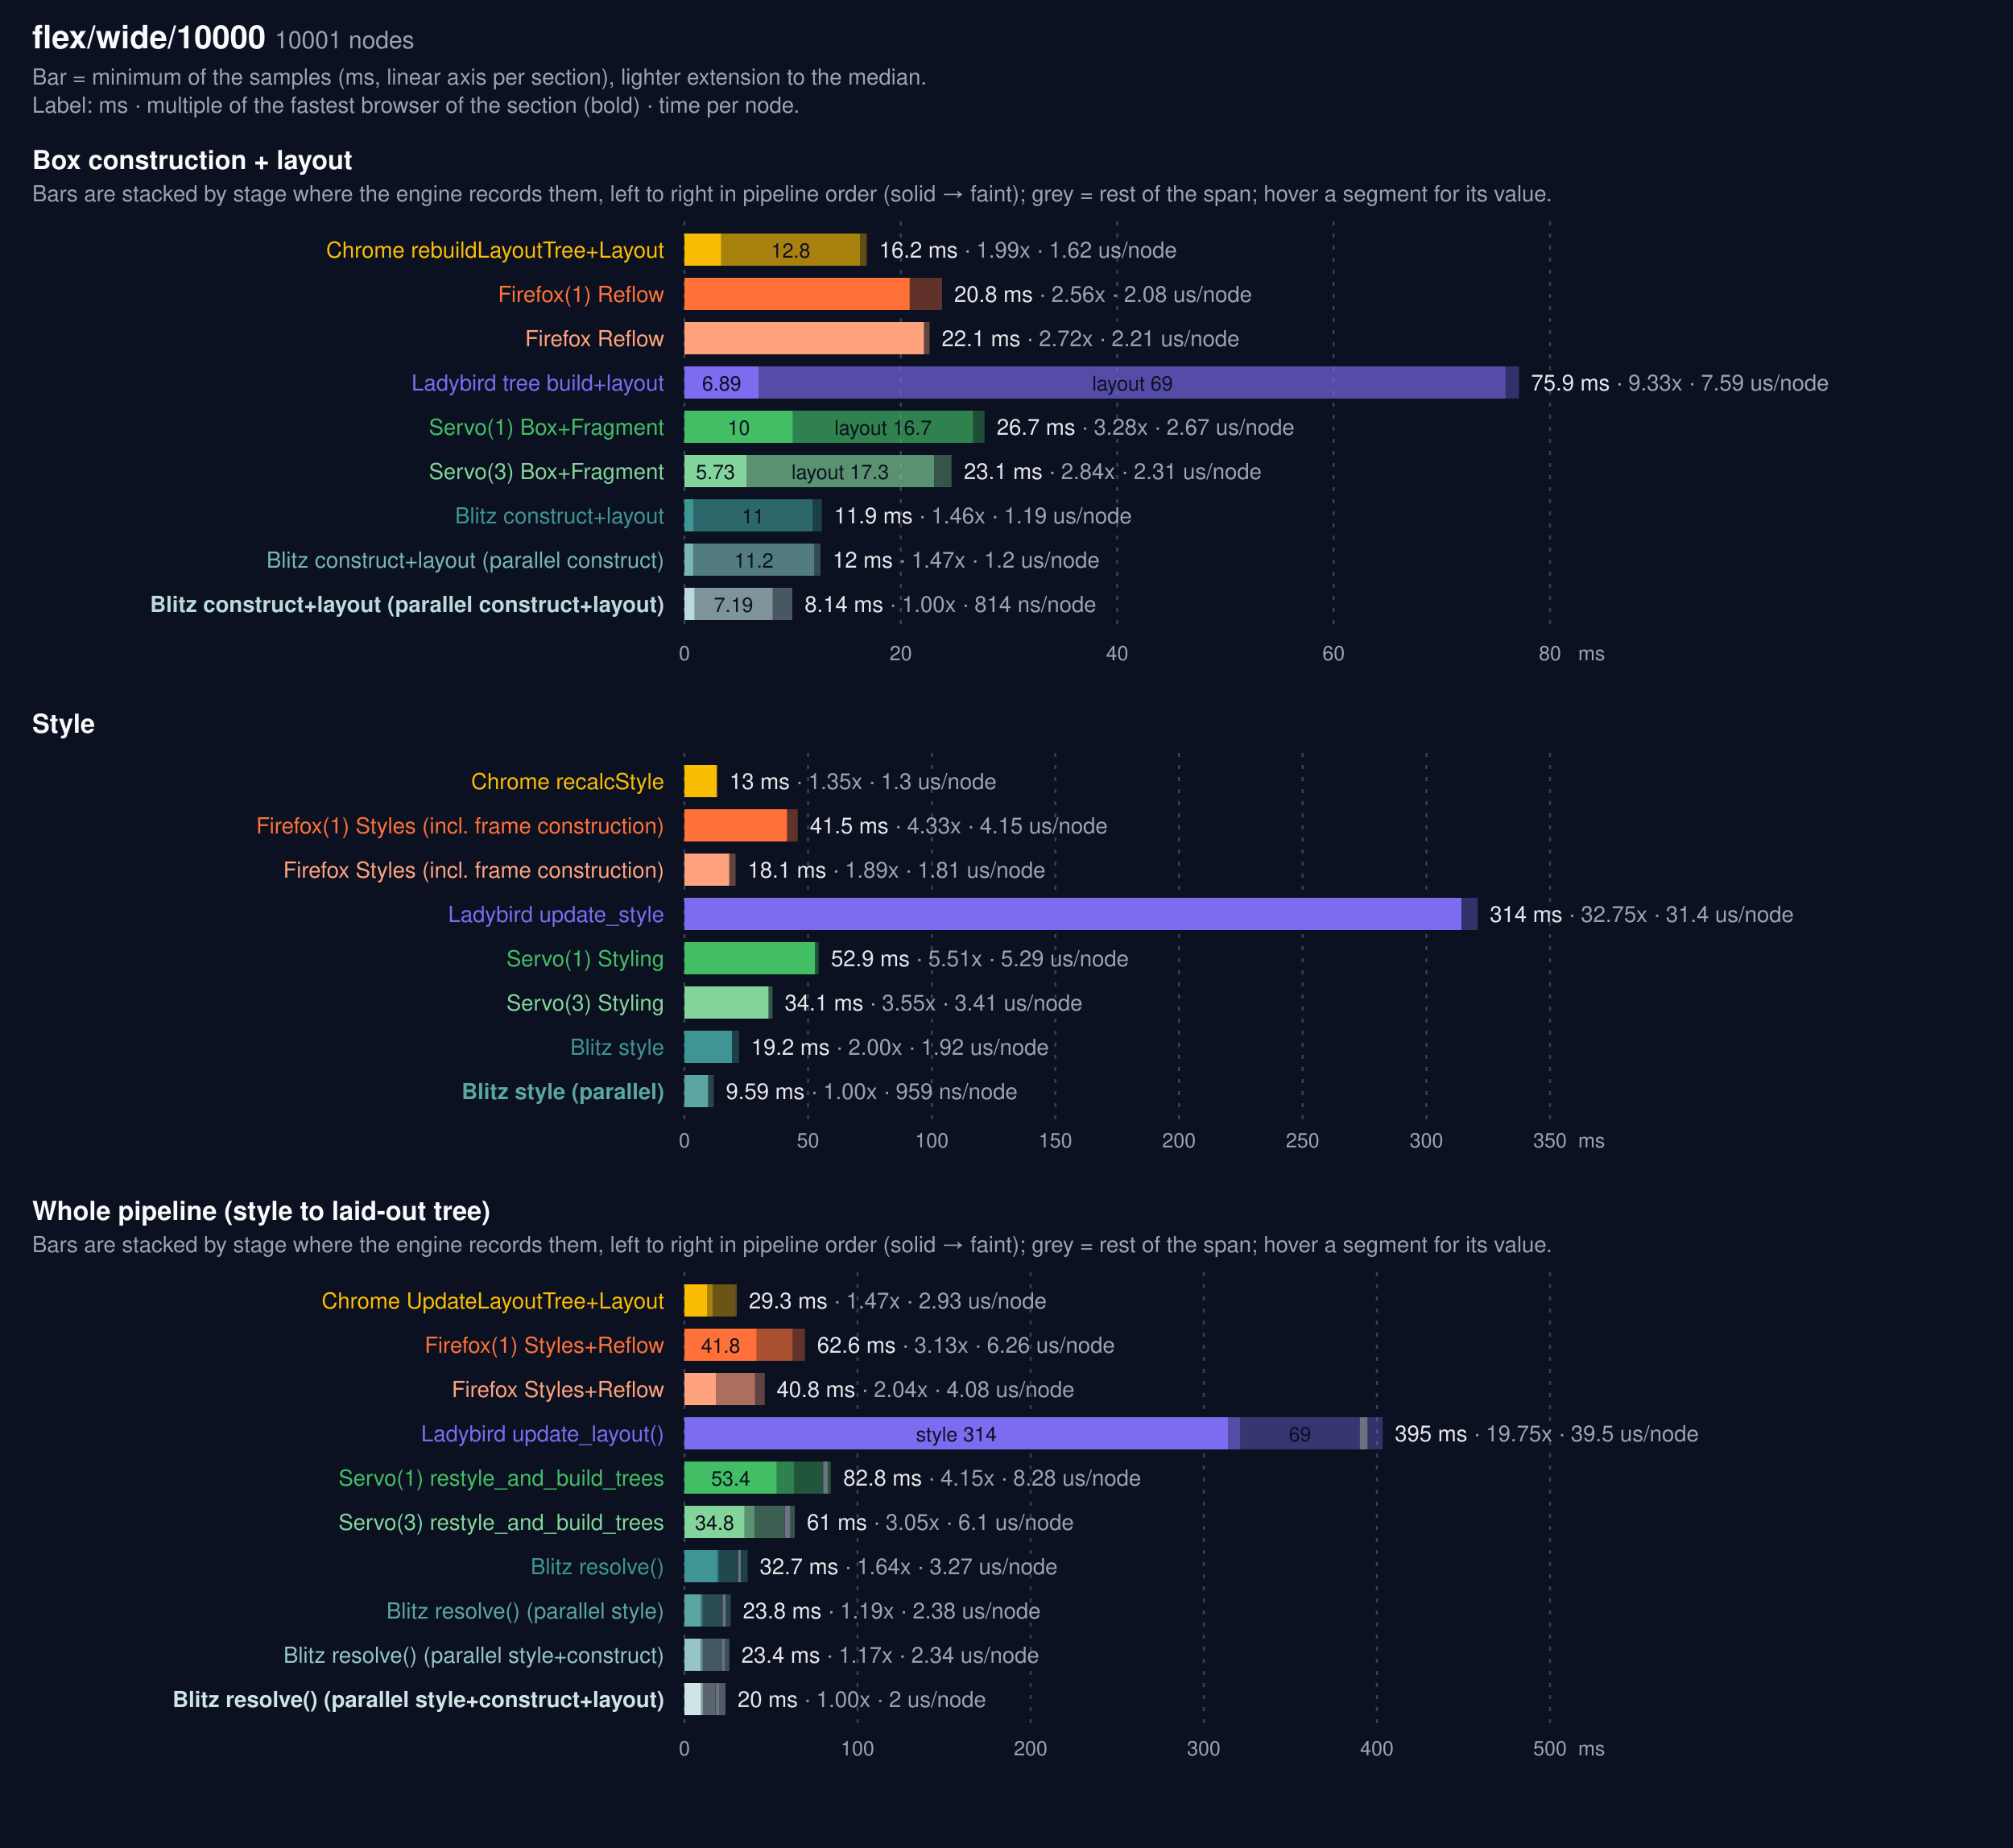
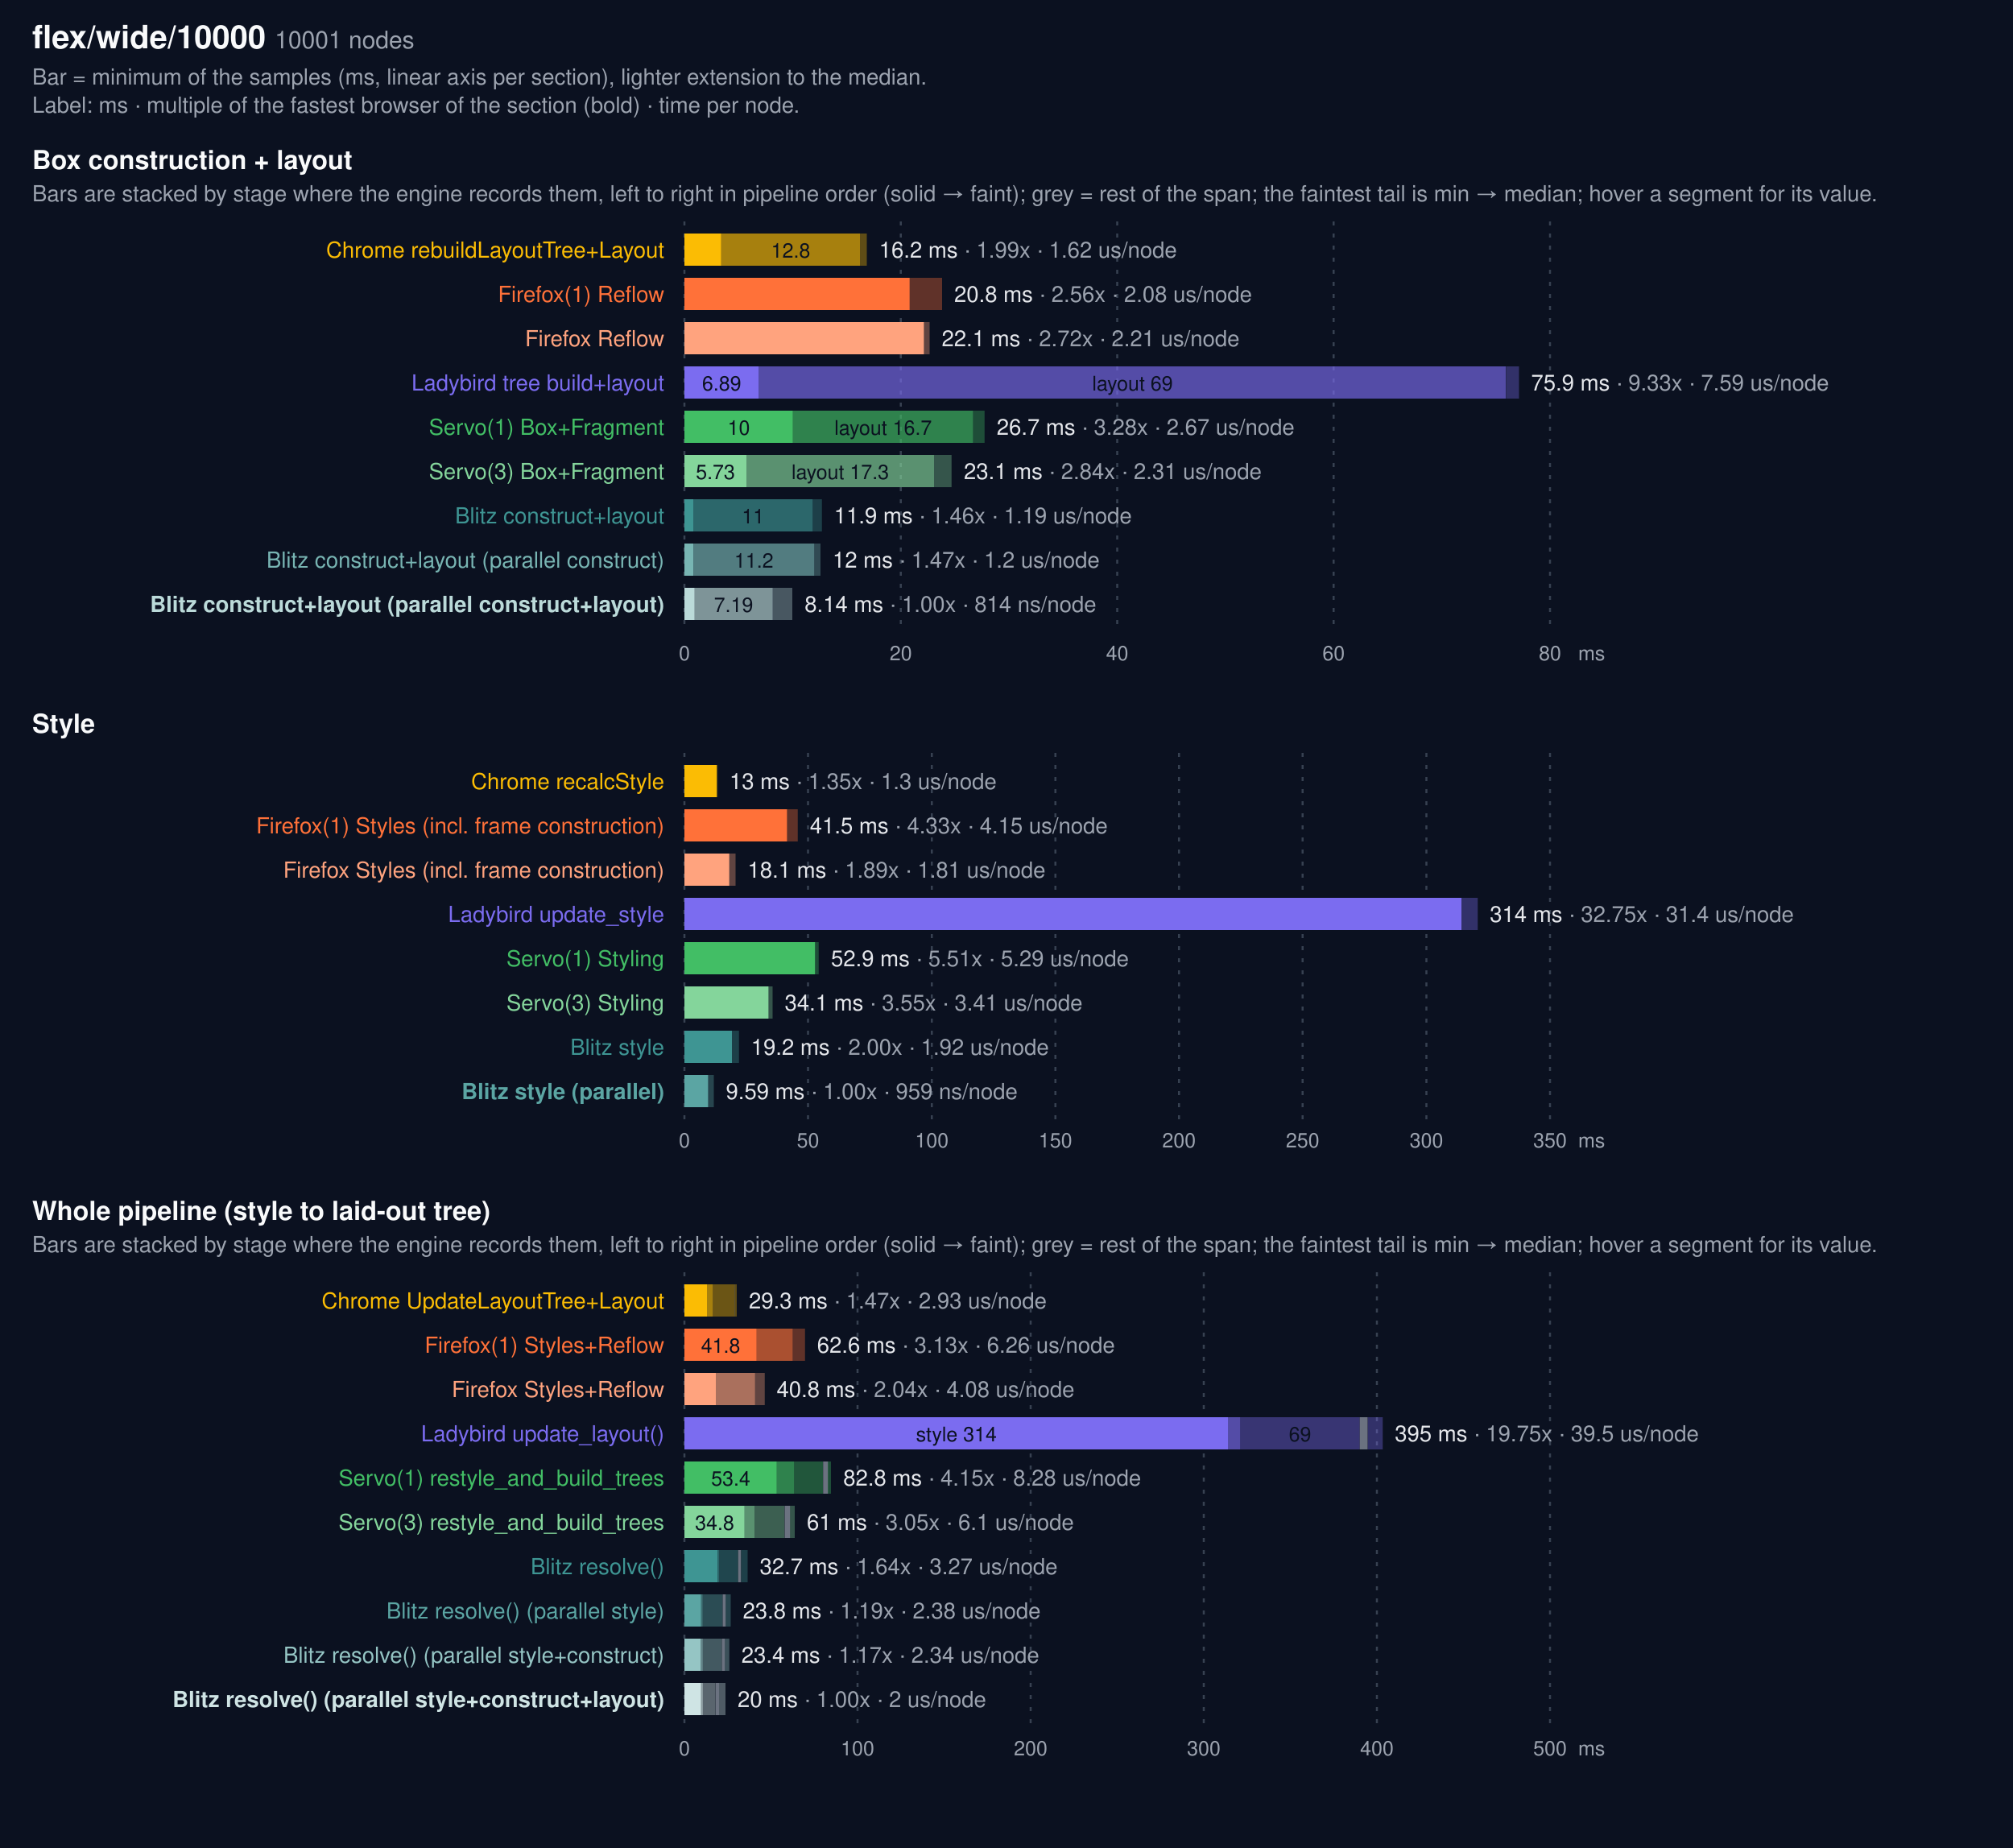
<svg xmlns="http://www.w3.org/2000/svg" width="1000" height="918" viewBox="0 0 1000 918" font-family="system-ui, -apple-system, Segoe UI, Helvetica, Arial, sans-serif">
  <rect width="1000" height="918" fill="#0b1120" />
  <text x="16" y="24" fill="#f9fafb" font-size="16" font-weight="600">flex/wide/10000 <tspan fill="#9ca3af" font-size="12" font-weight="400">10001 nodes</tspan>
  </text>
  <text x="16" y="42" fill="#9ca3af" font-size="11">Bar = minimum of the samples (ms, linear axis per section), lighter extension to the median.</text>
  <text x="16" y="56" fill="#9ca3af" font-size="11">Label: ms · multiple of the fastest browser of the section (bold) · time per node.</text>
  <text x="16" y="84" fill="#f9fafb" font-size="13" font-weight="600">Box construction + layout</text>
-   <text x="16" y="100" fill="#9ca3af" font-size="11">Bars are stacked by stage where the engine records them, left to right in pipeline order (solid → faint); grey = rest of the span; hover a segment for its value.</text>
+   <text x="16" y="100" fill="#9ca3af" font-size="11">Bars are stacked by stage where the engine records them, left to right in pipeline order (solid → faint); grey = rest of the span; the faintest tail is min → median; hover a segment for its value.</text>
  <line x1="340.0" x2="340.0" y1="110" y2="314" stroke="#374151" stroke-dasharray="2 4" />
  <text x="340.0" y="328" fill="#9ca3af" font-size="10" text-anchor="middle">0</text>
  <line x1="447.5" x2="447.5" y1="110" y2="314" stroke="#374151" stroke-dasharray="2 4" />
  <text x="447.5" y="328" fill="#9ca3af" font-size="10" text-anchor="middle">20</text>
  <line x1="555.0" x2="555.0" y1="110" y2="314" stroke="#374151" stroke-dasharray="2 4" />
  <text x="555.0" y="328" fill="#9ca3af" font-size="10" text-anchor="middle">40</text>
  <line x1="662.5" x2="662.5" y1="110" y2="314" stroke="#374151" stroke-dasharray="2 4" />
  <text x="662.5" y="328" fill="#9ca3af" font-size="10" text-anchor="middle">60</text>
  <line x1="770.0" x2="770.0" y1="110" y2="314" stroke="#374151" stroke-dasharray="2 4" />
  <text x="770.0" y="328" fill="#9ca3af" font-size="10" text-anchor="middle">80</text>
  <text x="784" y="328" fill="#9ca3af" font-size="10">ms</text>
  <text x="330" y="128" fill="#FBBC04" font-size="11" text-anchor="end">Chrome rebuildLayoutTree+Layout</text>
  <rect x="340.0" y="116" width="18.3" height="16" fill="#FBBC04" opacity="1.0" />
  <rect x="358.3" y="116" width="68.9" height="16" fill="#FBBC04" opacity="0.65" />
  <text x="392.8" y="128" fill="#0b1120" font-size="10" text-anchor="middle">12.8</text>
  <rect x="427.2" y="116" width="3.4" height="16" fill="#FBBC04" opacity="0.35" />
  <text x="436.7" y="128" fill="#e5e7eb" font-size="11">16.2 ms <tspan fill="#9ca3af">· 1.99x · 1.62 us/node</tspan>
  </text>
  <text x="330" y="150" fill="#FF7139" font-size="11" text-anchor="end">Firefox(1) Reflow</text>
  <rect x="340" y="138" width="111.9" height="16" fill="#FF7139" />
  <rect x="451.9" y="138" width="16.1" height="16" fill="#FF7139" opacity="0.35" />
  <text x="474.0" y="150" fill="#e5e7eb" font-size="11">20.8 ms <tspan fill="#9ca3af">· 2.56x · 2.08 us/node</tspan>
  </text>
  <text x="330" y="172" fill="#ffa37e" font-size="11" text-anchor="end">Firefox Reflow</text>
  <rect x="340" y="160" width="119.0" height="16" fill="#ffa37e" />
  <rect x="459.0" y="160" width="2.8" height="16" fill="#ffa37e" opacity="0.35" />
  <text x="467.8" y="172" fill="#e5e7eb" font-size="11">22.1 ms <tspan fill="#9ca3af">· 2.72x · 2.21 us/node</tspan>
  </text>
  <text x="330" y="194" fill="#7B6CF0" font-size="11" text-anchor="end">Ladybird tree build+layout</text>
  <rect x="340.0" y="182" width="37.0" height="16" fill="#7B6CF0" opacity="1.0" />
  <text x="358.5" y="194" fill="#0b1120" font-size="10" text-anchor="middle">6.89</text>
  <rect x="377.0" y="182" width="371.0" height="16" fill="#7B6CF0" opacity="0.65" />
  <text x="562.6" y="194" fill="#0b1120" font-size="10" text-anchor="middle">layout 69</text>
  <rect x="748.1" y="182" width="6.5" height="16" fill="#7B6CF0" opacity="0.35" />
  <text x="760.6" y="194" fill="#e5e7eb" font-size="11">75.9 ms <tspan fill="#9ca3af">· 9.33x · 7.59 us/node</tspan>
  </text>
  <text x="330" y="216" fill="#42BE65" font-size="11" text-anchor="end">Servo(1) Box+Fragment</text>
  <rect x="340.0" y="204" width="53.9" height="16" fill="#42BE65" opacity="1.0" />
  <text x="367.0" y="216" fill="#0b1120" font-size="10" text-anchor="middle">10</text>
  <rect x="393.9" y="204" width="89.5" height="16" fill="#42BE65" opacity="0.65" />
  <text x="438.7" y="216" fill="#0b1120" font-size="10" text-anchor="middle">layout 16.7</text>
  <rect x="483.4" y="204" width="5.7" height="16" fill="#42BE65" opacity="0.35" />
  <text x="495.1" y="216" fill="#e5e7eb" font-size="11">26.7 ms <tspan fill="#9ca3af">· 3.28x · 2.67 us/node</tspan>
  </text>
  <text x="330" y="238" fill="#84d59b" font-size="11" text-anchor="end">Servo(3) Box+Fragment</text>
  <rect x="340.0" y="226" width="30.8" height="16" fill="#84d59b" opacity="1.0" />
  <text x="355.4" y="238" fill="#0b1120" font-size="10" text-anchor="middle">5.73</text>
  <rect x="370.8" y="226" width="93.2" height="16" fill="#84d59b" opacity="0.65" />
  <text x="417.4" y="238" fill="#0b1120" font-size="10" text-anchor="middle">layout 17.3</text>
  <rect x="464.0" y="226" width="8.7" height="16" fill="#84d59b" opacity="0.35" />
  <text x="478.8" y="238" fill="#e5e7eb" font-size="11">23.1 ms <tspan fill="#9ca3af">· 2.84x · 2.31 us/node</tspan>
  </text>
  <text x="330" y="260" fill="#3E9593" font-size="11" text-anchor="end">Blitz construct+layout</text>
  <rect x="340.0" y="248" width="4.4" height="16" fill="#3E9593" opacity="1.0" />
  <rect x="344.4" y="248" width="59.3" height="16" fill="#3E9593" opacity="0.65" />
  <text x="374.1" y="260" fill="#0b1120" font-size="10" text-anchor="middle">11</text>
  <rect x="403.7" y="248" width="4.6" height="16" fill="#3E9593" opacity="0.35" />
  <text x="414.3" y="260" fill="#e5e7eb" font-size="11">11.9 ms <tspan fill="#9ca3af">· 1.46x · 1.19 us/node</tspan>
  </text>
  <text x="330" y="282" fill="#78b5b3" font-size="11" text-anchor="end">Blitz construct+layout (parallel construct)</text>
  <rect x="340.0" y="270" width="4.5" height="16" fill="#78b5b3" opacity="1.0" />
  <rect x="344.5" y="270" width="60.0" height="16" fill="#78b5b3" opacity="0.65" />
  <text x="374.5" y="282" fill="#0b1120" font-size="10" text-anchor="middle">11.2</text>
  <rect x="404.5" y="270" width="3.1" height="16" fill="#78b5b3" opacity="0.35" />
  <text x="413.6" y="282" fill="#e5e7eb" font-size="11">12 ms <tspan fill="#9ca3af">· 1.47x · 1.2 us/node</tspan>
  </text>
  <text x="330" y="304" fill="#bbdad9" font-size="11" text-anchor="end" font-weight="700">Blitz construct+layout (parallel construct+layout)</text>
  <rect x="340.0" y="292" width="5.1" height="16" fill="#bbdad9" opacity="1.0" />
  <rect x="345.1" y="292" width="38.7" height="16" fill="#bbdad9" opacity="0.65" />
  <text x="364.4" y="304" fill="#0b1120" font-size="10" text-anchor="middle">7.19</text>
  <rect x="383.7" y="292" width="9.9" height="16" fill="#bbdad9" opacity="0.35" />
  <text x="399.7" y="304" fill="#e5e7eb" font-size="11">8.14 ms <tspan fill="#9ca3af">· 1.00x · 814 ns/node</tspan>
  </text>
  <text x="16" y="364" fill="#f9fafb" font-size="13" font-weight="600">Style</text>
  <line x1="340.0" x2="340.0" y1="374" y2="556" stroke="#374151" stroke-dasharray="2 4" />
  <text x="340.0" y="570" fill="#9ca3af" font-size="10" text-anchor="middle">0</text>
  <line x1="401.4" x2="401.4" y1="374" y2="556" stroke="#374151" stroke-dasharray="2 4" />
  <text x="401.4" y="570" fill="#9ca3af" font-size="10" text-anchor="middle">50</text>
  <line x1="462.9" x2="462.9" y1="374" y2="556" stroke="#374151" stroke-dasharray="2 4" />
  <text x="462.9" y="570" fill="#9ca3af" font-size="10" text-anchor="middle">100</text>
  <line x1="524.3" x2="524.3" y1="374" y2="556" stroke="#374151" stroke-dasharray="2 4" />
  <text x="524.3" y="570" fill="#9ca3af" font-size="10" text-anchor="middle">150</text>
  <line x1="585.7" x2="585.7" y1="374" y2="556" stroke="#374151" stroke-dasharray="2 4" />
  <text x="585.7" y="570" fill="#9ca3af" font-size="10" text-anchor="middle">200</text>
  <line x1="647.1" x2="647.1" y1="374" y2="556" stroke="#374151" stroke-dasharray="2 4" />
  <text x="647.1" y="570" fill="#9ca3af" font-size="10" text-anchor="middle">250</text>
  <line x1="708.6" x2="708.6" y1="374" y2="556" stroke="#374151" stroke-dasharray="2 4" />
  <text x="708.6" y="570" fill="#9ca3af" font-size="10" text-anchor="middle">300</text>
  <line x1="770.0" x2="770.0" y1="374" y2="556" stroke="#374151" stroke-dasharray="2 4" />
  <text x="770.0" y="570" fill="#9ca3af" font-size="10" text-anchor="middle">350</text>
  <text x="784" y="570" fill="#9ca3af" font-size="10">ms</text>
  <text x="330" y="392" fill="#FBBC04" font-size="11" text-anchor="end">Chrome recalcStyle</text>
  <rect x="340" y="380" width="16.0" height="16" fill="#FBBC04" />
  <rect x="356.0" y="380" width="0.5" height="16" fill="#FBBC04" opacity="0.35" />
  <text x="362.4" y="392" fill="#e5e7eb" font-size="11">13 ms <tspan fill="#9ca3af">· 1.35x · 1.3 us/node</tspan>
  </text>
  <text x="330" y="414" fill="#FF7139" font-size="11" text-anchor="end">Firefox(1) Styles (incl. frame construction)</text>
  <rect x="340" y="402" width="51.0" height="16" fill="#FF7139" />
  <rect x="391.0" y="402" width="5.3" height="16" fill="#FF7139" opacity="0.35" />
  <text x="402.3" y="414" fill="#e5e7eb" font-size="11">41.5 ms <tspan fill="#9ca3af">· 4.33x · 4.15 us/node</tspan>
  </text>
  <text x="330" y="436" fill="#ffa37e" font-size="11" text-anchor="end">Firefox Styles (incl. frame construction)</text>
  <rect x="340" y="424" width="22.3" height="16" fill="#ffa37e" />
  <rect x="362.3" y="424" width="3.1" height="16" fill="#ffa37e" opacity="0.35" />
  <text x="371.4" y="436" fill="#e5e7eb" font-size="11">18.1 ms <tspan fill="#9ca3af">· 1.89x · 1.81 us/node</tspan>
  </text>
  <text x="330" y="458" fill="#7B6CF0" font-size="11" text-anchor="end">Ladybird update_style</text>
  <rect x="340" y="446" width="386.0" height="16" fill="#7B6CF0" />
  <rect x="726.0" y="446" width="8.1" height="16" fill="#7B6CF0" opacity="0.35" />
  <text x="740.1" y="458" fill="#e5e7eb" font-size="11">314 ms <tspan fill="#9ca3af">· 32.75x · 31.4 us/node</tspan>
  </text>
  <text x="330" y="480" fill="#42BE65" font-size="11" text-anchor="end">Servo(1) Styling</text>
  <rect x="340" y="468" width="64.9" height="16" fill="#42BE65" />
  <rect x="404.9" y="468" width="1.8" height="16" fill="#42BE65" opacity="0.35" />
  <text x="412.8" y="480" fill="#e5e7eb" font-size="11">52.9 ms <tspan fill="#9ca3af">· 5.51x · 5.29 us/node</tspan>
  </text>
  <text x="330" y="502" fill="#84d59b" font-size="11" text-anchor="end">Servo(3) Styling</text>
  <rect x="340" y="490" width="41.8" height="16" fill="#84d59b" />
  <rect x="381.8" y="490" width="2.0" height="16" fill="#84d59b" opacity="0.35" />
  <text x="389.8" y="502" fill="#e5e7eb" font-size="11">34.1 ms <tspan fill="#9ca3af">· 3.55x · 3.41 us/node</tspan>
  </text>
  <text x="330" y="524" fill="#3E9593" font-size="11" text-anchor="end">Blitz style</text>
  <rect x="340" y="512" width="23.6" height="16" fill="#3E9593" />
  <rect x="363.6" y="512" width="3.5" height="16" fill="#3E9593" opacity="0.35" />
  <text x="373.1" y="524" fill="#e5e7eb" font-size="11">19.2 ms <tspan fill="#9ca3af">· 2.00x · 1.92 us/node</tspan>
  </text>
  <text x="330" y="546" fill="#5ba5a3" font-size="11" text-anchor="end" font-weight="700">Blitz style (parallel)</text>
  <rect x="340" y="534" width="11.8" height="16" fill="#5ba5a3" />
  <rect x="351.8" y="534" width="2.8" height="16" fill="#5ba5a3" opacity="0.35" />
  <text x="360.6" y="546" fill="#e5e7eb" font-size="11">9.59 ms <tspan fill="#9ca3af">· 1.00x · 959 ns/node</tspan>
  </text>
  <text x="16" y="606" fill="#f9fafb" font-size="13" font-weight="600">Whole pipeline (style to laid-out tree)</text>
-   <text x="16" y="622" fill="#9ca3af" font-size="11">Bars are stacked by stage where the engine records them, left to right in pipeline order (solid → faint); grey = rest of the span; hover a segment for its value.</text>
+   <text x="16" y="622" fill="#9ca3af" font-size="11">Bars are stacked by stage where the engine records them, left to right in pipeline order (solid → faint); grey = rest of the span; the faintest tail is min → median; hover a segment for its value.</text>
  <line x1="340.0" x2="340.0" y1="632" y2="858" stroke="#374151" stroke-dasharray="2 4" />
  <text x="340.0" y="872" fill="#9ca3af" font-size="10" text-anchor="middle">0</text>
  <line x1="426.0" x2="426.0" y1="632" y2="858" stroke="#374151" stroke-dasharray="2 4" />
  <text x="426.0" y="872" fill="#9ca3af" font-size="10" text-anchor="middle">100</text>
  <line x1="512.0" x2="512.0" y1="632" y2="858" stroke="#374151" stroke-dasharray="2 4" />
  <text x="512.0" y="872" fill="#9ca3af" font-size="10" text-anchor="middle">200</text>
  <line x1="598.0" x2="598.0" y1="632" y2="858" stroke="#374151" stroke-dasharray="2 4" />
  <text x="598.0" y="872" fill="#9ca3af" font-size="10" text-anchor="middle">300</text>
  <line x1="684.0" x2="684.0" y1="632" y2="858" stroke="#374151" stroke-dasharray="2 4" />
  <text x="684.0" y="872" fill="#9ca3af" font-size="10" text-anchor="middle">400</text>
  <line x1="770.0" x2="770.0" y1="632" y2="858" stroke="#374151" stroke-dasharray="2 4" />
  <text x="770.0" y="872" fill="#9ca3af" font-size="10" text-anchor="middle">500</text>
  <text x="784" y="872" fill="#9ca3af" font-size="10">ms</text>
  <text x="330" y="650" fill="#FBBC04" font-size="11" text-anchor="end">Chrome UpdateLayoutTree+Layout</text>
  <rect x="340.0" y="638" width="11.2" height="16" fill="#FBBC04" opacity="1.0" />
  <rect x="351.2" y="638" width="2.9" height="16" fill="#FBBC04" opacity="0.65" />
  <rect x="354.1" y="638" width="11.0" height="16" fill="#FBBC04" opacity="0.4" />
  <rect x="365.1" y="638" width="0.1" height="16" fill="#6b7280" opacity="1.0" />
  <rect x="365.2" y="638" width="0.8" height="16" fill="#FBBC04" opacity="0.35" />
  <text x="372.0" y="650" fill="#e5e7eb" font-size="11">29.3 ms <tspan fill="#9ca3af">· 1.47x · 2.93 us/node</tspan>
  </text>
  <text x="330" y="672" fill="#FF7139" font-size="11" text-anchor="end">Firefox(1) Styles+Reflow</text>
  <rect x="340.0" y="660" width="35.9" height="16" fill="#FF7139" opacity="1.0" />
  <text x="358.0" y="672" fill="#0b1120" font-size="10" text-anchor="middle">41.8</text>
  <rect x="375.9" y="660" width="17.9" height="16" fill="#FF7139" opacity="0.65" />
  <rect x="393.8" y="660" width="6.1" height="16" fill="#FF7139" opacity="0.35" />
  <text x="405.9" y="672" fill="#e5e7eb" font-size="11">62.6 ms <tspan fill="#9ca3af">· 3.13x · 6.26 us/node</tspan>
  </text>
  <text x="330" y="694" fill="#ffa37e" font-size="11" text-anchor="end">Firefox Styles+Reflow</text>
  <rect x="340.0" y="682" width="15.6" height="16" fill="#ffa37e" opacity="1.0" />
  <rect x="355.6" y="682" width="19.5" height="16" fill="#ffa37e" opacity="0.65" />
  <rect x="375.1" y="682" width="4.8" height="16" fill="#ffa37e" opacity="0.35" />
  <text x="385.8" y="694" fill="#e5e7eb" font-size="11">40.8 ms <tspan fill="#9ca3af">· 2.04x · 4.08 us/node</tspan>
  </text>
  <text x="330" y="716" fill="#7B6CF0" font-size="11" text-anchor="end">Ladybird update_layout()</text>
  <rect x="340.0" y="704" width="270.2" height="16" fill="#7B6CF0" opacity="1.0" />
  <text x="475.1" y="716" fill="#0b1120" font-size="10" text-anchor="middle">style 314</text>
  <rect x="610.2" y="704" width="5.9" height="16" fill="#7B6CF0" opacity="0.65" />
  <rect x="616.1" y="704" width="59.4" height="16" fill="#7B6CF0" opacity="0.4" />
  <text x="645.8" y="716" fill="#0b1120" font-size="10" text-anchor="middle">69</text>
  <rect x="675.5" y="704" width="3.9" height="16" fill="#6b7280" opacity="1.0" />
  <rect x="679.5" y="704" width="7.4" height="16" fill="#7B6CF0" opacity="0.35" />
  <text x="692.9" y="716" fill="#e5e7eb" font-size="11">395 ms <tspan fill="#9ca3af">· 19.75x · 39.5 us/node</tspan>
  </text>
  <text x="330" y="738" fill="#42BE65" font-size="11" text-anchor="end">Servo(1) restyle_and_build_trees</text>
  <rect x="340.0" y="726" width="45.9" height="16" fill="#42BE65" opacity="1.0" />
  <text x="363.0" y="738" fill="#0b1120" font-size="10" text-anchor="middle">53.4</text>
  <rect x="385.9" y="726" width="8.6" height="16" fill="#42BE65" opacity="0.65" />
  <rect x="394.5" y="726" width="14.3" height="16" fill="#42BE65" opacity="0.4" />
  <rect x="408.9" y="726" width="2.4" height="16" fill="#6b7280" opacity="1.0" />
  <rect x="411.2" y="726" width="1.6" height="16" fill="#42BE65" opacity="0.35" />
  <text x="418.9" y="738" fill="#e5e7eb" font-size="11">82.8 ms <tspan fill="#9ca3af">· 4.15x · 8.28 us/node</tspan>
  </text>
  <text x="330" y="760" fill="#84d59b" font-size="11" text-anchor="end">Servo(3) restyle_and_build_trees</text>
  <rect x="340.0" y="748" width="29.9" height="16" fill="#84d59b" opacity="1.0" />
  <text x="355.0" y="760" fill="#0b1120" font-size="10" text-anchor="middle">34.8</text>
  <rect x="369.9" y="748" width="4.9" height="16" fill="#84d59b" opacity="0.65" />
  <rect x="374.8" y="748" width="14.9" height="16" fill="#84d59b" opacity="0.4" />
  <rect x="389.8" y="748" width="2.7" height="16" fill="#6b7280" opacity="1.0" />
  <rect x="392.5" y="748" width="2.3" height="16" fill="#84d59b" opacity="0.35" />
  <text x="400.8" y="760" fill="#e5e7eb" font-size="11">61 ms <tspan fill="#9ca3af">· 3.05x · 6.1 us/node</tspan>
  </text>
  <text x="330" y="782" fill="#3E9593" font-size="11" text-anchor="end">Blitz resolve()</text>
  <rect x="340.0" y="770" width="16.5" height="16" fill="#3E9593" opacity="1.0" />
  <rect x="356.5" y="770" width="0.7" height="16" fill="#3E9593" opacity="0.65" />
  <rect x="357.2" y="770" width="9.5" height="16" fill="#3E9593" opacity="0.4" />
  <rect x="366.7" y="770" width="1.4" height="16" fill="#6b7280" opacity="1.0" />
  <rect x="368.2" y="770" width="3.2" height="16" fill="#3E9593" opacity="0.35" />
  <text x="377.4" y="782" fill="#e5e7eb" font-size="11">32.7 ms <tspan fill="#9ca3af">· 1.64x · 3.27 us/node</tspan>
  </text>
  <text x="330" y="804" fill="#5ba5a3" font-size="11" text-anchor="end">Blitz resolve() (parallel style)</text>
  <rect x="340.0" y="792" width="8.3" height="16" fill="#5ba5a3" opacity="1.0" />
  <rect x="348.3" y="792" width="0.8" height="16" fill="#5ba5a3" opacity="0.65" />
  <rect x="349.1" y="792" width="9.9" height="16" fill="#5ba5a3" opacity="0.4" />
  <rect x="359.0" y="792" width="1.5" height="16" fill="#6b7280" opacity="1.0" />
  <rect x="360.5" y="792" width="2.5" height="16" fill="#5ba5a3" opacity="0.35" />
  <text x="369.0" y="804" fill="#e5e7eb" font-size="11">23.8 ms <tspan fill="#9ca3af">· 1.19x · 2.38 us/node</tspan>
  </text>
  <text x="330" y="826" fill="#95c5c4" font-size="11" text-anchor="end">Blitz resolve() (parallel style+construct)</text>
  <rect x="340.0" y="814" width="8.2" height="16" fill="#95c5c4" opacity="1.0" />
  <rect x="348.2" y="814" width="0.9" height="16" fill="#95c5c4" opacity="0.65" />
  <rect x="349.0" y="814" width="9.6" height="16" fill="#95c5c4" opacity="0.4" />
  <rect x="358.6" y="814" width="1.5" height="16" fill="#6b7280" opacity="1.0" />
  <rect x="360.1" y="814" width="2.2" height="16" fill="#95c5c4" opacity="0.35" />
  <text x="368.3" y="826" fill="#e5e7eb" font-size="11">23.4 ms <tspan fill="#9ca3af">· 1.17x · 2.34 us/node</tspan>
  </text>
  <text x="330" y="848" fill="#cfe4e4" font-size="11" text-anchor="end" font-weight="700">Blitz resolve() (parallel style+construct+layout)</text>
  <rect x="340.0" y="836" width="8.3" height="16" fill="#cfe4e4" opacity="1.0" />
  <rect x="348.3" y="836" width="0.9" height="16" fill="#cfe4e4" opacity="0.65" />
  <rect x="349.2" y="836" width="6.2" height="16" fill="#cfe4e4" opacity="0.4" />
  <rect x="355.5" y="836" width="1.7" height="16" fill="#6b7280" opacity="1.0" />
  <rect x="357.2" y="836" width="3.2" height="16" fill="#cfe4e4" opacity="0.35" />
  <text x="366.4" y="848" fill="#e5e7eb" font-size="11">20 ms <tspan fill="#9ca3af">· 1.00x · 2 us/node</tspan>
  </text>
</svg>
